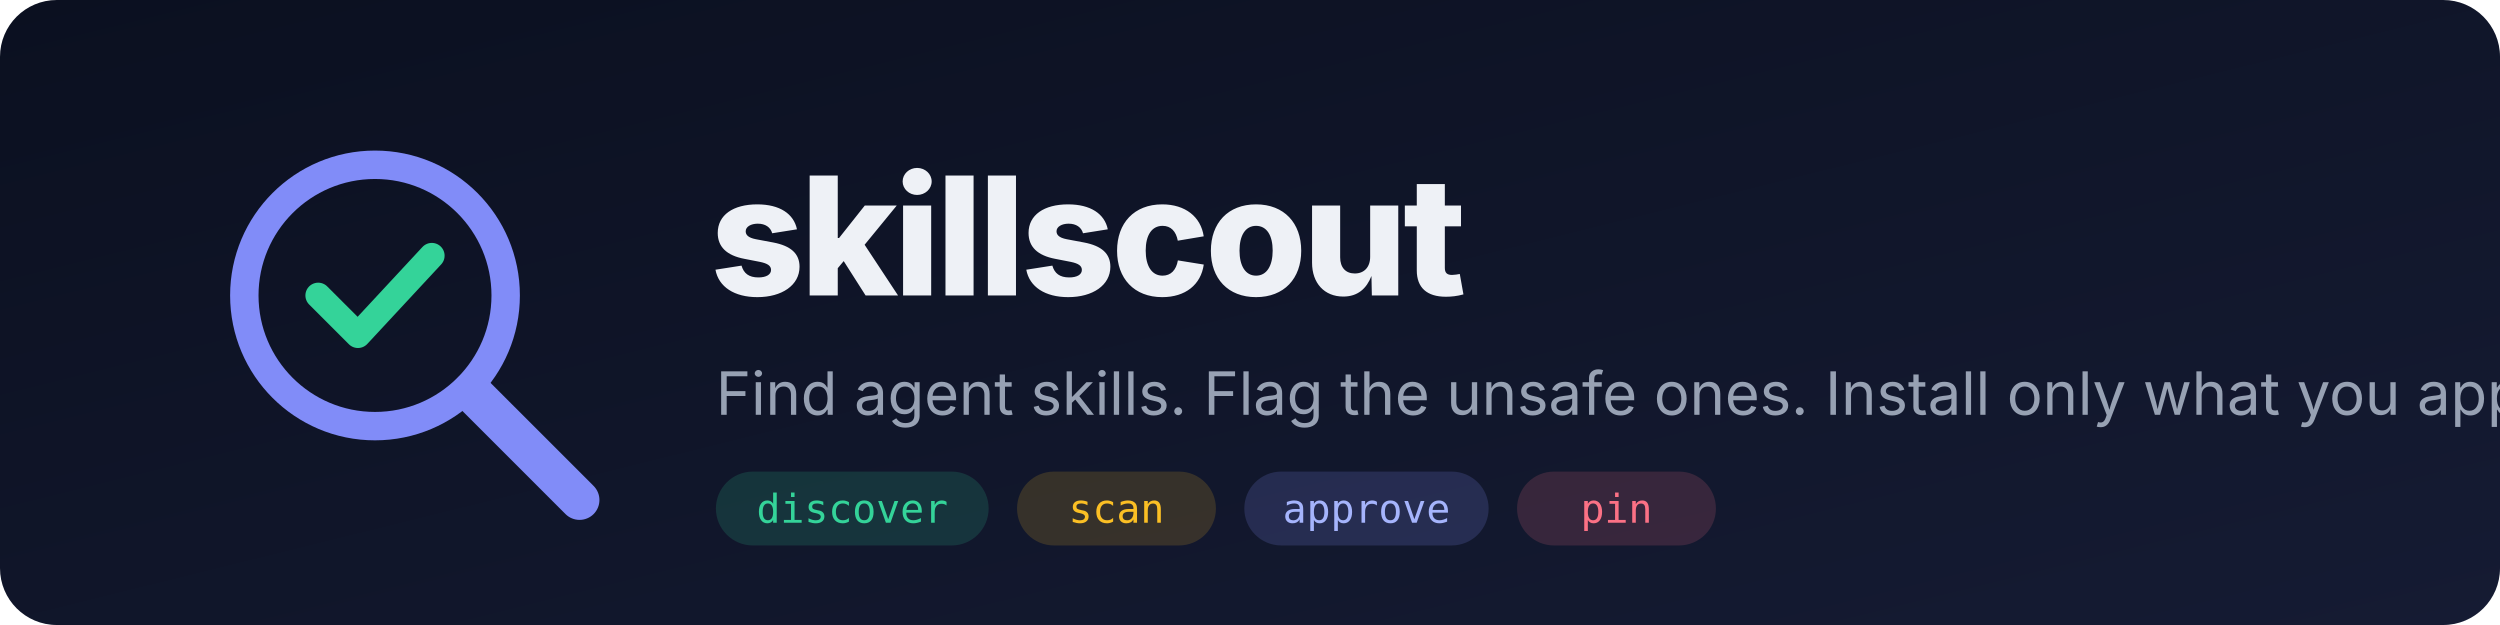
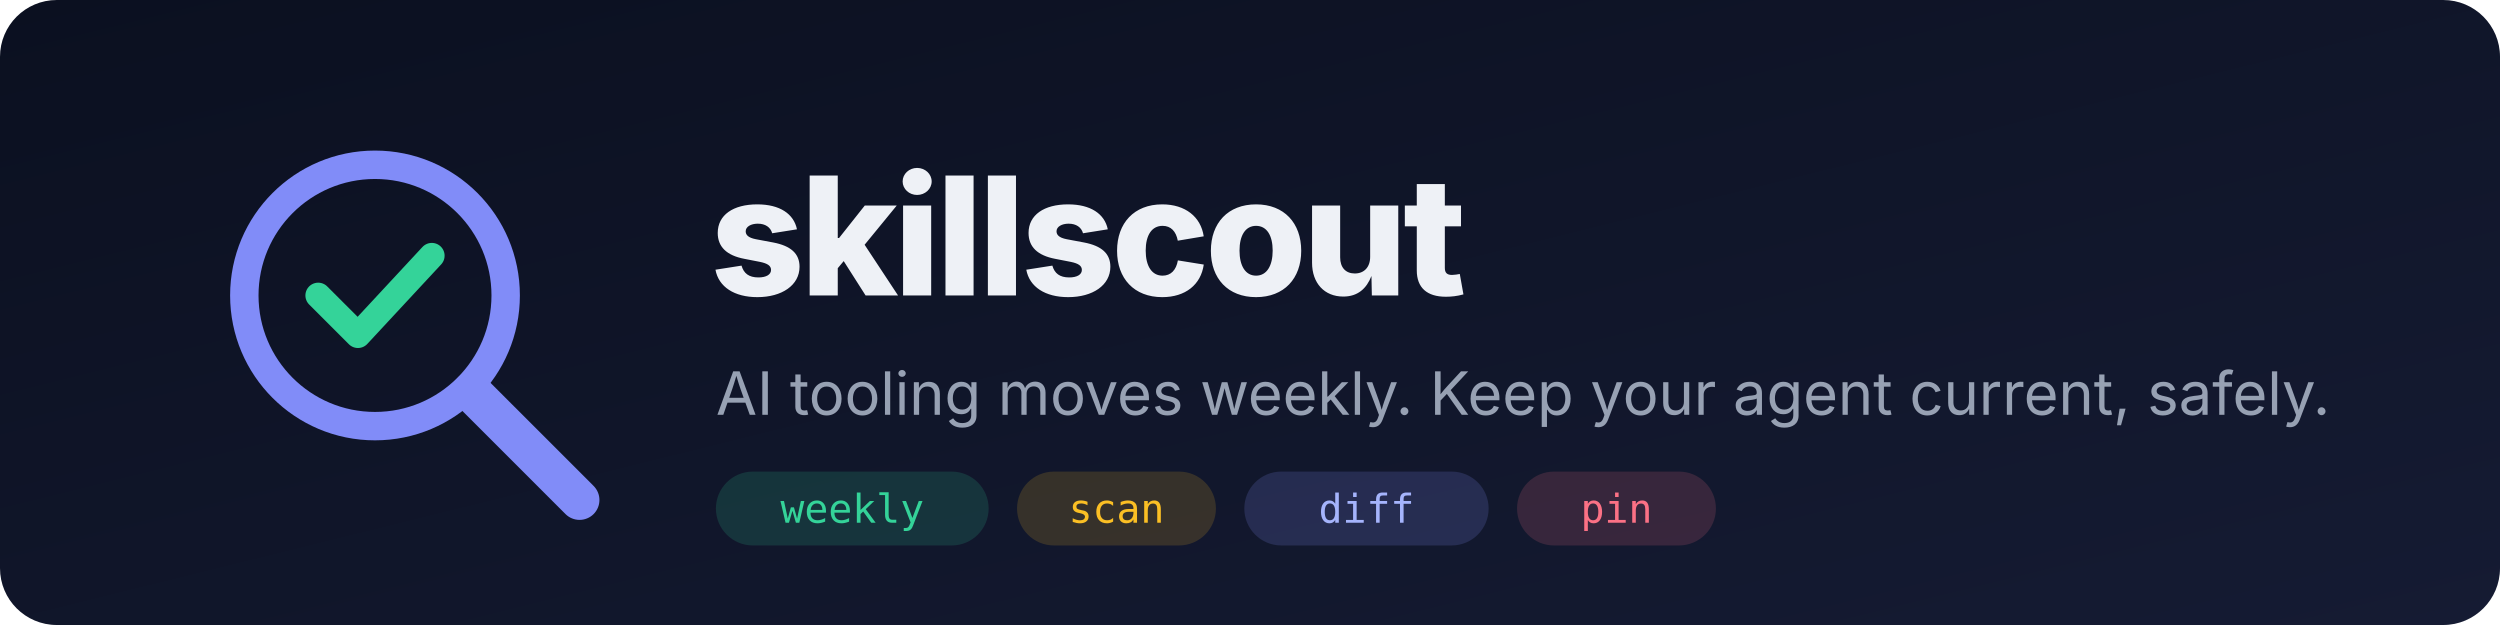
- <svg xmlns="http://www.w3.org/2000/svg" viewBox="0 0 880 220" width="880" height="220" role="img" aria-label="skillscout: find agent skills, flag the unsafe ones, install only what you approve">
+ <svg xmlns="http://www.w3.org/2000/svg" viewBox="0 0 880 220" width="880" height="220" role="img" aria-label="skillscout: AI tooling moves weekly; keep your agent current, safely">
  <defs>
    <linearGradient id="bg" x1="0" y1="0" x2="1" y2="1">
      <stop offset="0" stop-color="#0b1020" />
      <stop offset="1" stop-color="#151b33" />
    </linearGradient>
  </defs>
  <rect width="880" height="220" rx="20" fill="url(#bg)" />
  <circle cx="132" cy="104" r="46" fill="none" stroke="#818cf8" stroke-width="10" />
  <line x1="166" y1="138" x2="204" y2="176" stroke="#818cf8" stroke-width="14" stroke-linecap="round" />
  <path d="M112 104 l14 14 l26 -28" fill="none" stroke="#34d399" stroke-width="9" stroke-linecap="round" stroke-linejoin="round" />
  <text x="250" y="104" font-family="Inter, -apple-system, Segoe UI, Helvetica, Arial, sans-serif" font-size="58" font-weight="800" fill="#eef1f6" letter-spacing="-1.5">skillscout</text>
-   <text x="252" y="146" font-family="Inter, -apple-system, Segoe UI, Helvetica, Arial, sans-serif" font-size="21" fill="#97a1b3">Find agent skills. Flag the unsafe ones. Install only what you approve.</text>
+   <text x="252" y="146" font-family="Inter, -apple-system, Segoe UI, Helvetica, Arial, sans-serif" font-size="21" fill="#97a1b3">AI tooling moves weekly. Keep your agent current, safely.</text>
  <g font-family="JetBrains Mono, Menlo, monospace" font-size="14">
    <rect x="252" y="166" width="96" height="26" rx="13" fill="rgba(52,211,153,.16)" />
-     <text x="300" y="184" text-anchor="middle" fill="#34d399">discover</text>
+     <text x="300" y="184" text-anchor="middle" fill="#34d399">weekly</text>
    <rect x="358" y="166" width="70" height="26" rx="13" fill="rgba(251,191,36,.16)" />
    <text x="393" y="184" text-anchor="middle" fill="#fbbf24">scan</text>
    <rect x="438" y="166" width="86" height="26" rx="13" fill="rgba(129,140,248,.18)" />
-     <text x="481" y="184" text-anchor="middle" fill="#a5b4fc">approve</text>
+     <text x="481" y="184" text-anchor="middle" fill="#a5b4fc">diff</text>
    <rect x="534" y="166" width="70" height="26" rx="13" fill="rgba(251,113,133,.16)" />
    <text x="569" y="184" text-anchor="middle" fill="#fb7185">pin</text>
  </g>
</svg>
